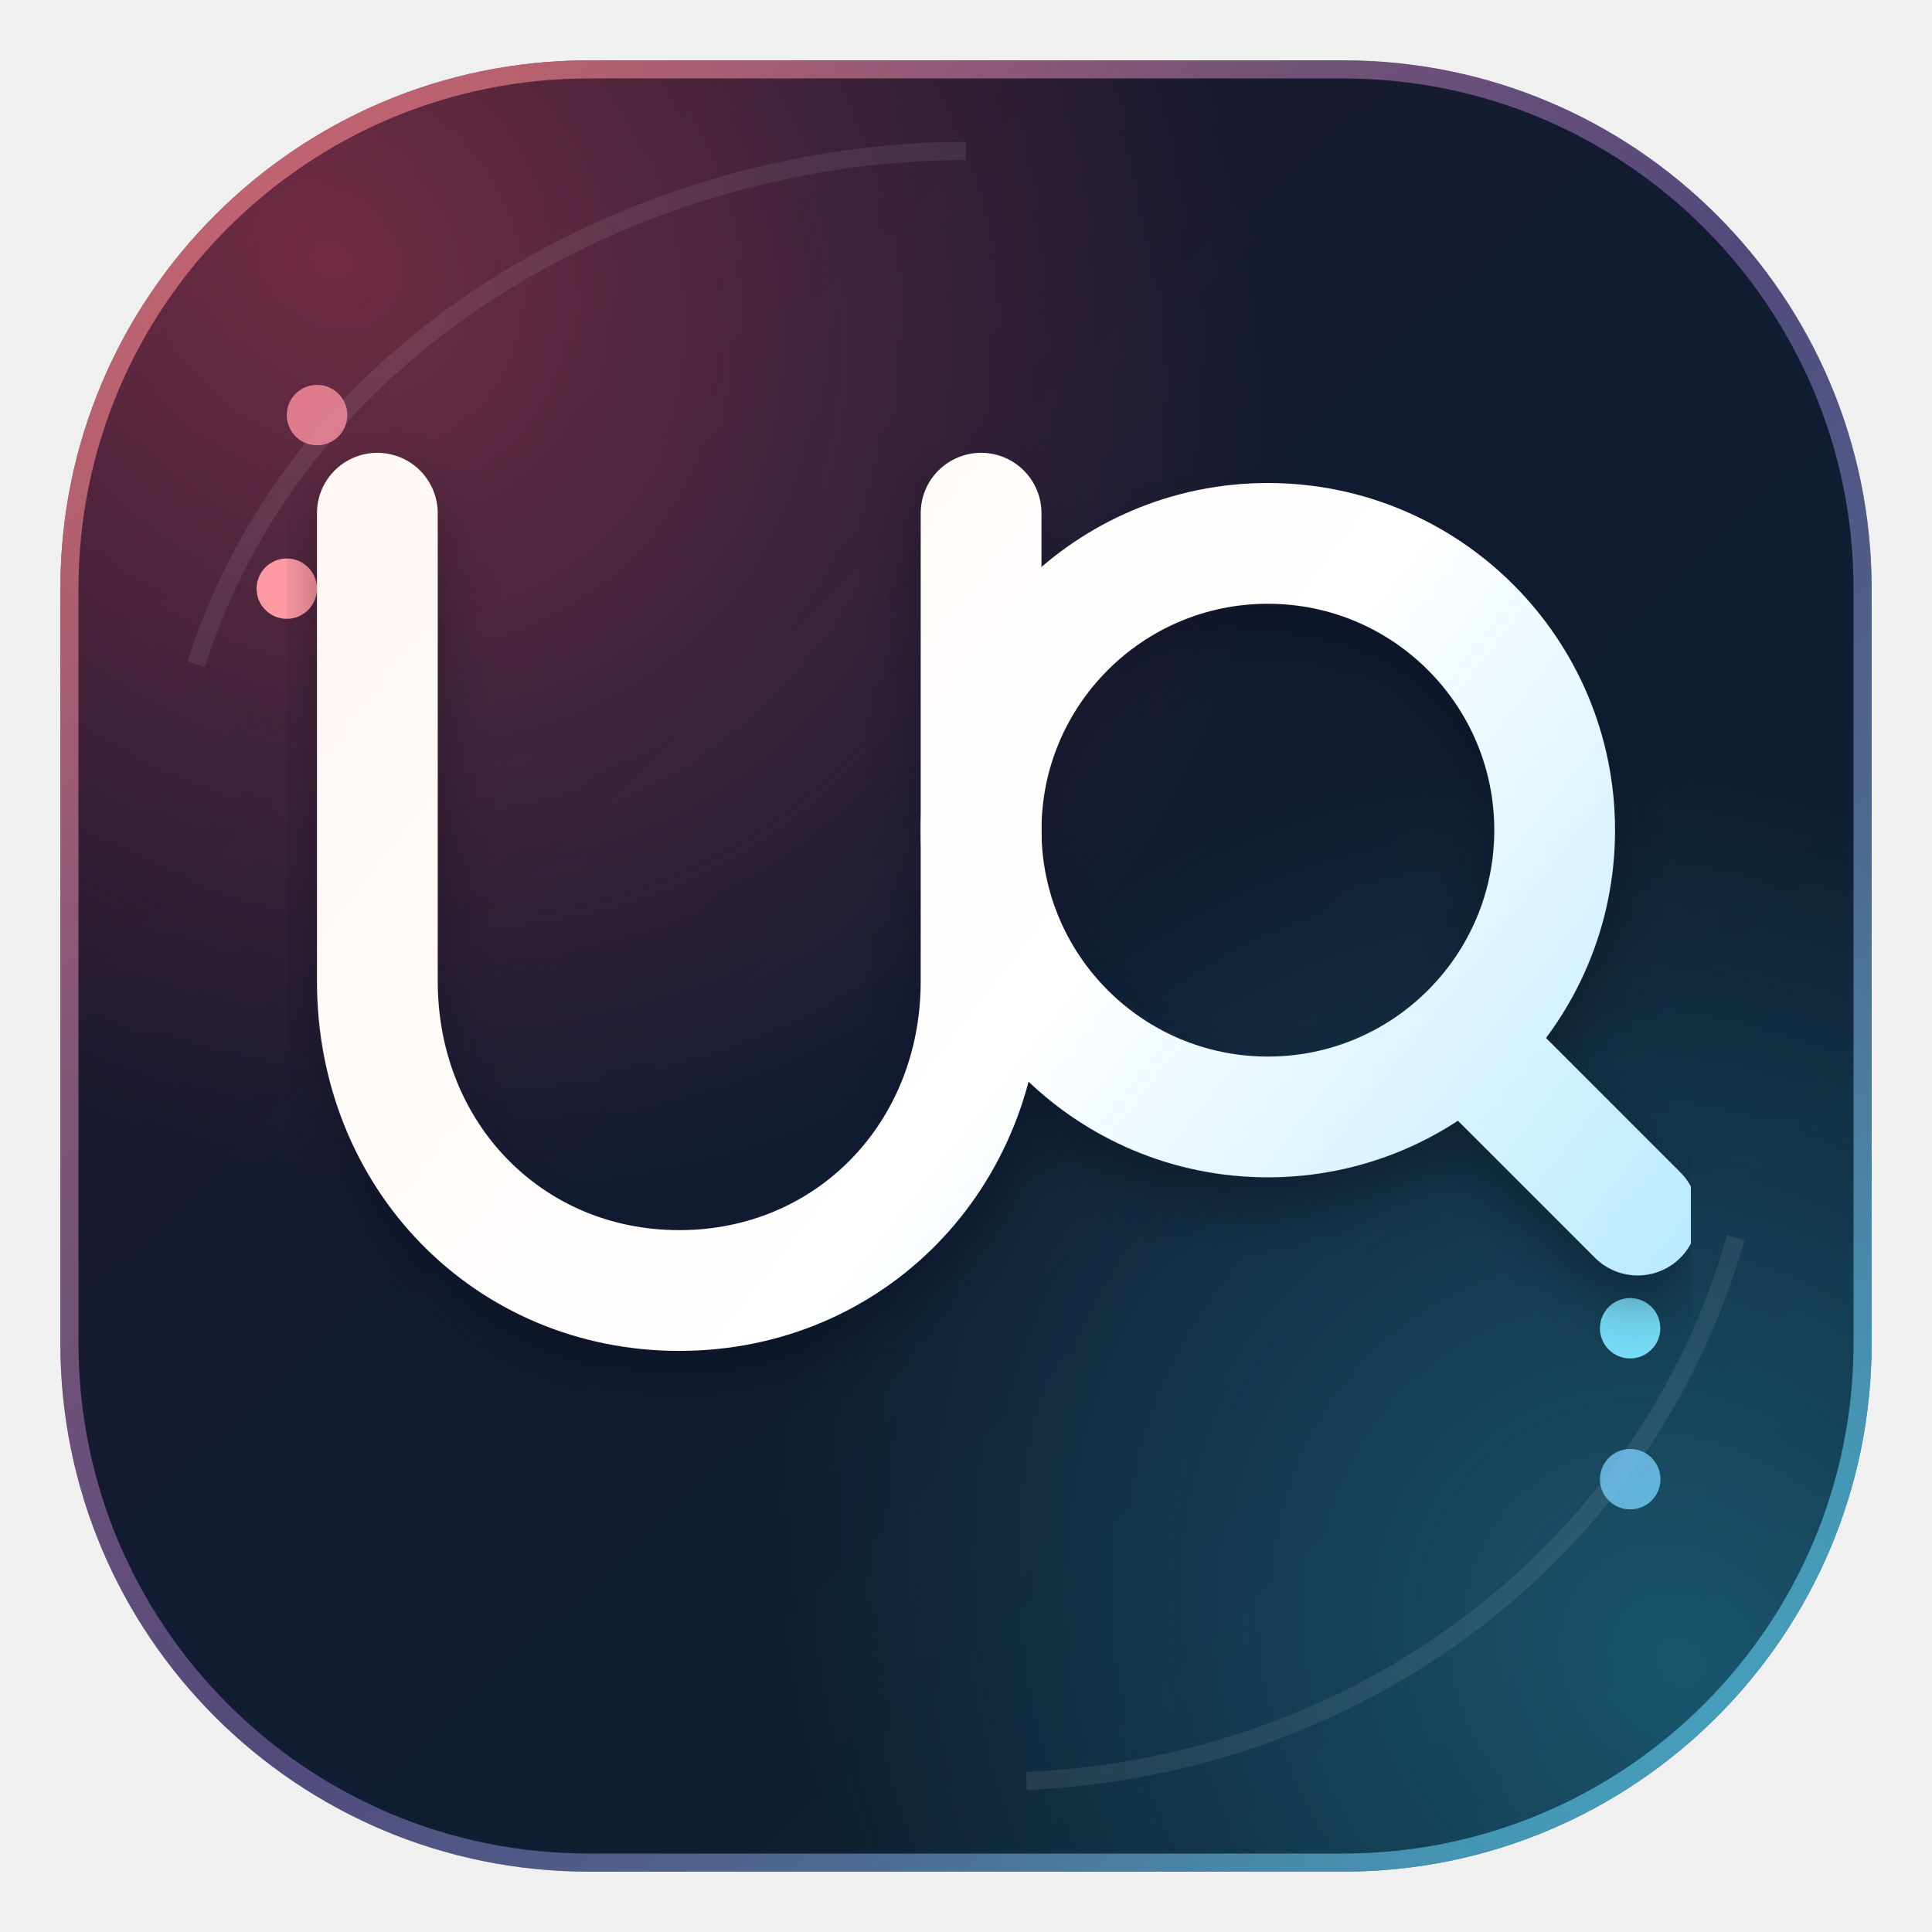
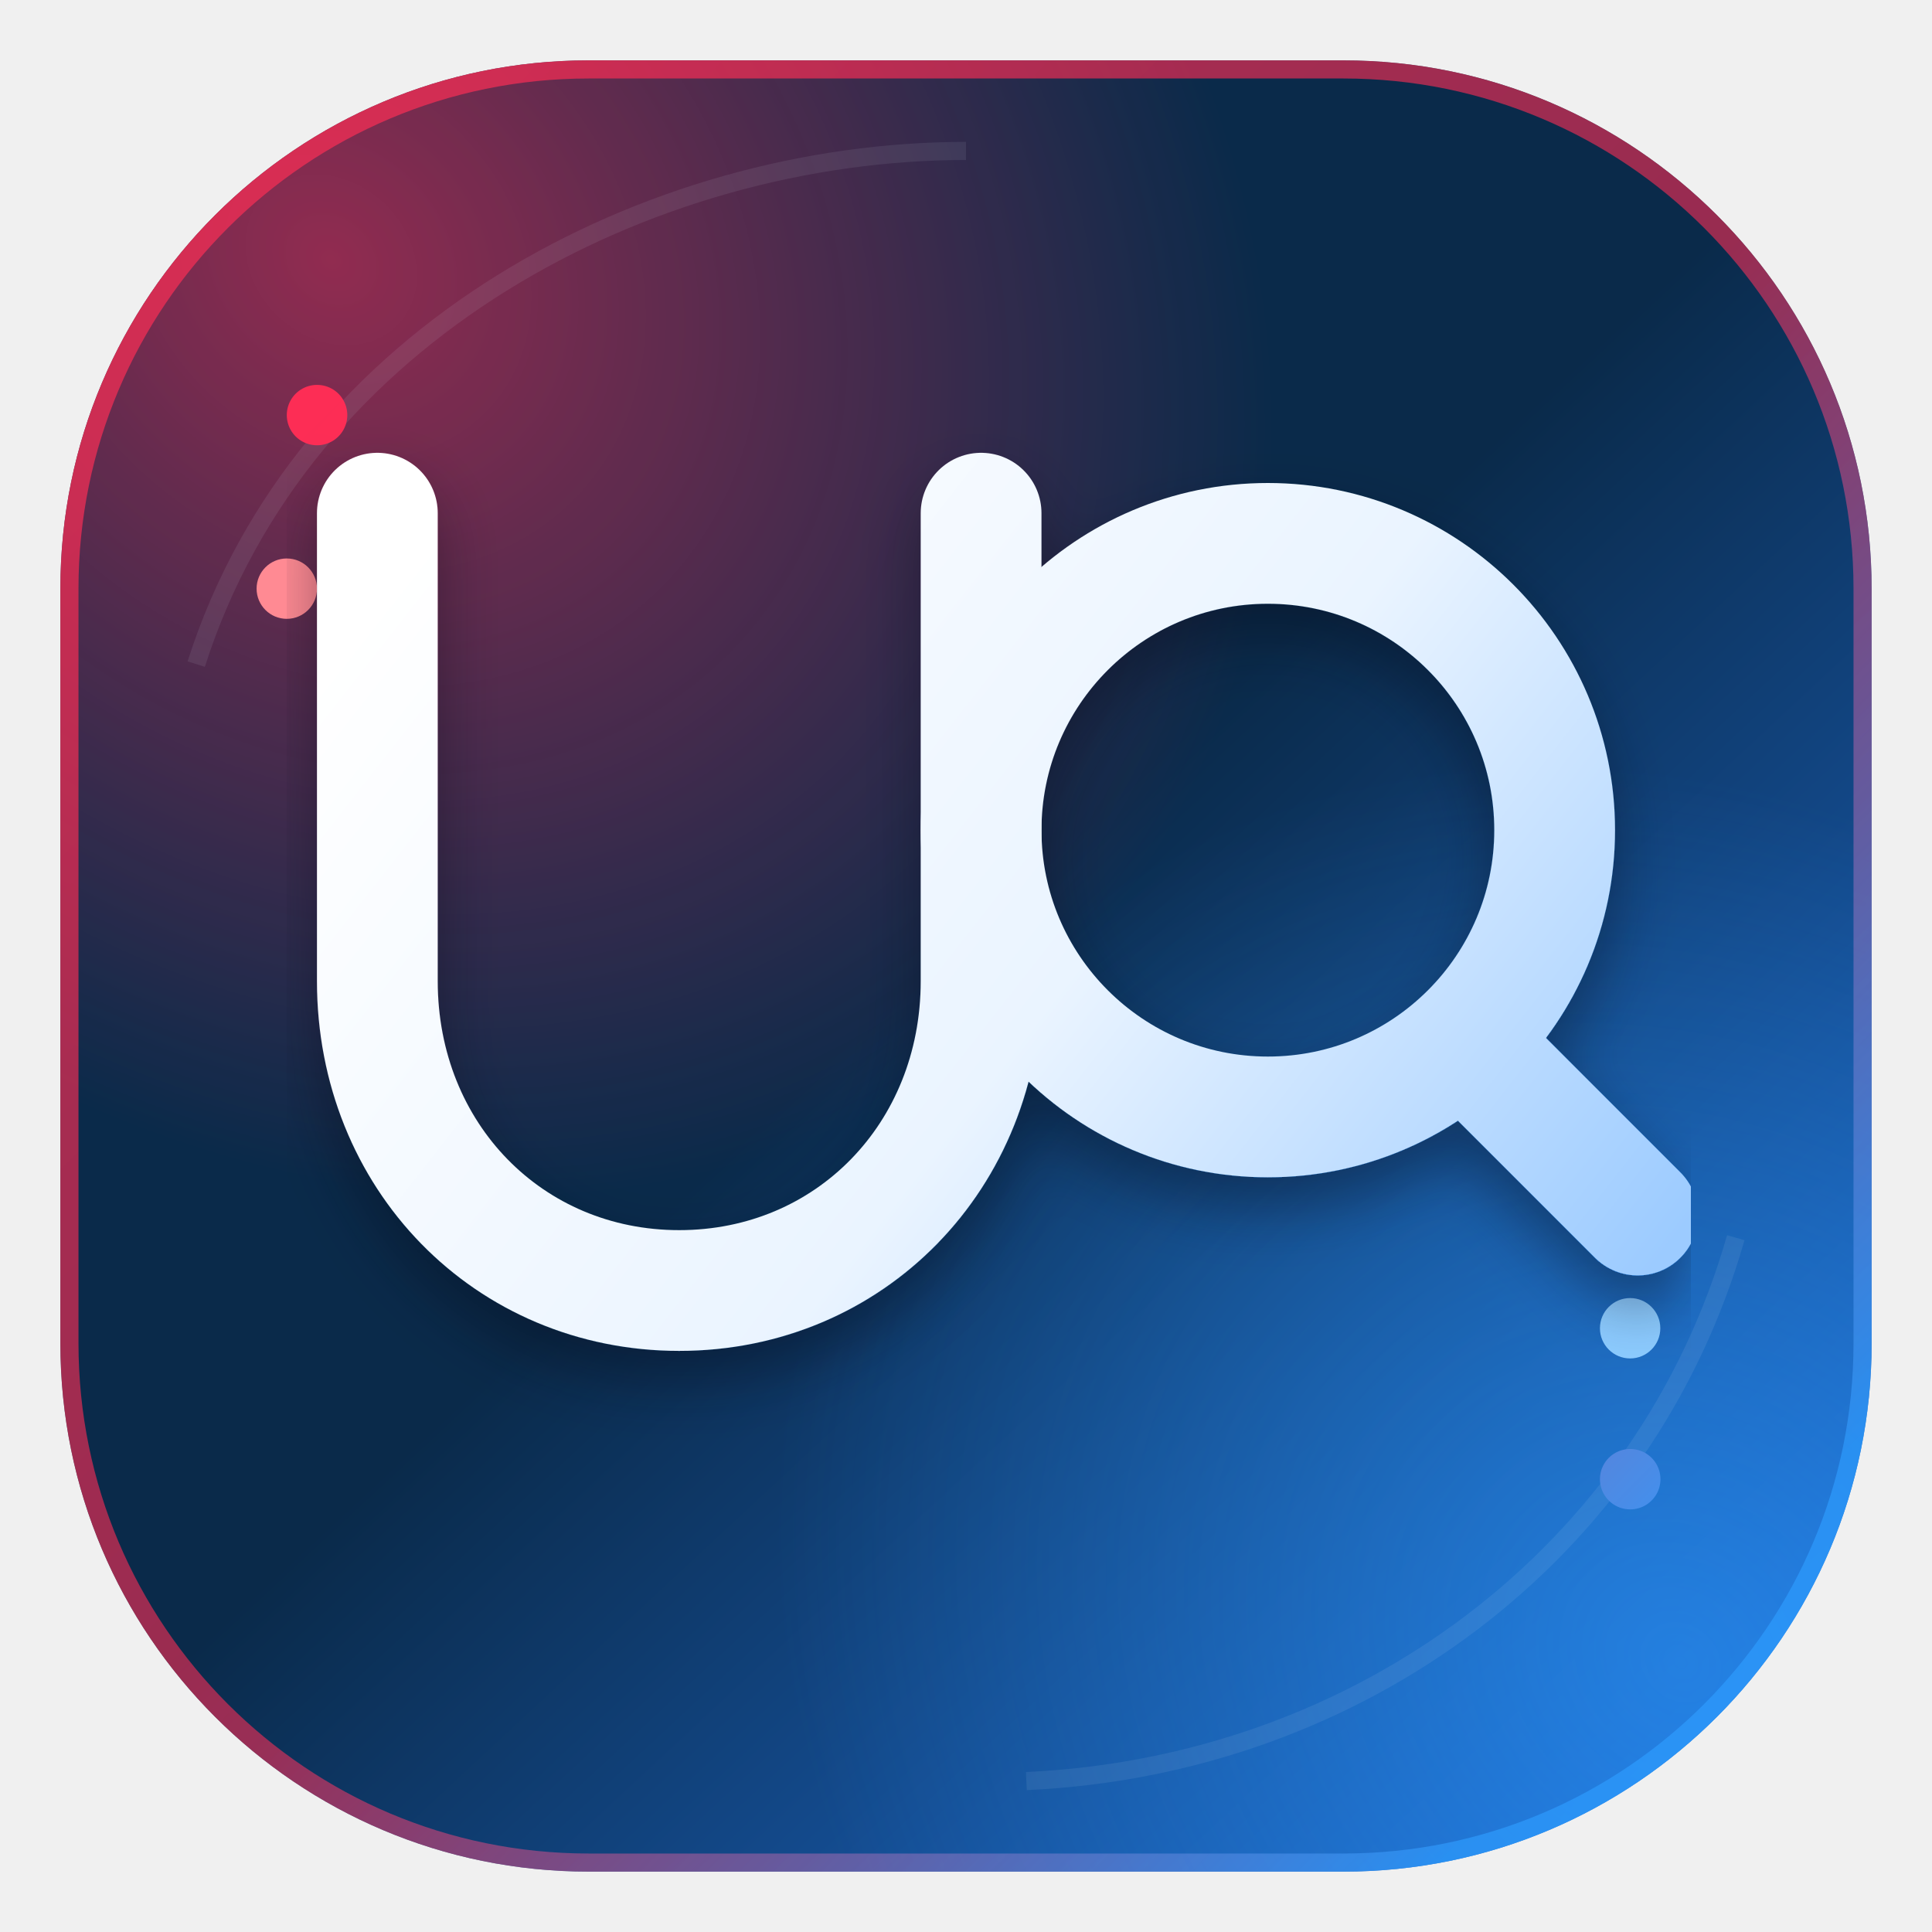
<svg xmlns="http://www.w3.org/2000/svg" viewBox="0 0 128 128" fill="none">
  <defs>
    <linearGradient id="uq-bg" x1="12" y1="8" x2="118" y2="122" gradientUnits="userSpaceOnUse">
-       <stop stop-color="#25172D" />
-       <stop offset=".48" stop-color="#111C32" />
-       <stop offset="1" stop-color="#0B2433" />
+       <stop stop-color="#0A2A4A" />
+       <stop offset=".48" stop-color="#0A2A4A" />
+       <stop offset="1" stop-color="#1E6FD9" />
    </linearGradient>
    <linearGradient id="uq-mark" x1="30" y1="33" x2="104" y2="91" gradientUnits="userSpaceOnUse">
-       <stop stop-color="#FFF8F4" />
-       <stop offset=".55" stop-color="#FFF" />
-       <stop offset="1" stop-color="#BCEBFF" />
+       <stop stop-color="#FFFFFF" />
+       <stop offset=".55" stop-color="#EAF4FF" />
+       <stop offset="1" stop-color="#9CCBFF" />
    </linearGradient>
    <linearGradient id="uq-edge" x1="20" y1="18" x2="111" y2="108" gradientUnits="userSpaceOnUse">
-       <stop stop-color="#FF8C93" stop-opacity=".85" />
-       <stop offset=".52" stop-color="#C89CFF" stop-opacity=".52" />
-       <stop offset="1" stop-color="#6DDCFF" stop-opacity=".8" />
+       <stop stop-color="#FF2D55" stop-opacity="1" />
+       <stop offset=".52" stop-color="#FF2D55" stop-opacity=".85" />
+       <stop offset="1" stop-color="#2D9CFF" stop-opacity="1" />
    </linearGradient>
    <radialGradient id="uq-glow-warm" cx="0" cy="0" r="1" gradientTransform="matrix(49 47 -39 41 22 17)" gradientUnits="userSpaceOnUse">
-       <stop stop-color="#F04E68" stop-opacity=".38" />
-       <stop offset="1" stop-color="#F04E68" stop-opacity="0" />
+       <stop stop-color="#FF2D55" stop-opacity=".55" />
+       <stop offset="1" stop-color="#FF2D55" stop-opacity="0" />
    </radialGradient>
    <radialGradient id="uq-glow-cool" cx="0" cy="0" r="1" gradientTransform="matrix(47 43 -37 41 111 110)" gradientUnits="userSpaceOnUse">
-       <stop stop-color="#35BFE8" stop-opacity=".32" />
-       <stop offset="1" stop-color="#35BFE8" stop-opacity="0" />
+       <stop stop-color="#2D9CFF" stop-opacity=".5" />
+       <stop offset="1" stop-color="#2D9CFF" stop-opacity="0" />
    </radialGradient>
    <filter id="uq-mark-shadow" x="19" y="23" width="93" height="81" color-interpolation-filters="sRGB" filterUnits="userSpaceOnUse">
      <feFlood flood-opacity="0" result="BackgroundImageFix" />
      <feColorMatrix in="SourceAlpha" result="hardAlpha" values="0 0 0 0 0 0 0 0 0 0 0 0 0 0 0 0 0 0 127 0" />
      <feOffset dy="2" />
      <feGaussianBlur stdDeviation="2" />
      <feComposite in2="hardAlpha" operator="out" />
      <feColorMatrix values="0 0 0 0 0.02 0 0 0 0 0.03 0 0 0 0 0.08 0 0 0 0.38 0" />
      <feBlend in2="BackgroundImageFix" result="effect1_dropShadow" />
      <feBlend in="SourceGraphic" in2="effect1_dropShadow" result="shape" />
    </filter>
    <clipPath id="uq-clip">
      <rect x="4" y="4" width="120" height="120" rx="35" />
    </clipPath>
  </defs>
  <g clip-path="url(#uq-clip)">
    <rect x="4" y="4" width="120" height="120" rx="35" fill="url(#uq-bg)" />
    <rect x="4" y="4" width="120" height="120" fill="url(#uq-glow-warm)" />
    <rect x="4" y="4" width="120" height="120" fill="url(#uq-glow-cool)" />
-     <path d="M13 44C20 22 43 10 64 10" stroke="#FFF" stroke-opacity=".08" stroke-width="1.2" />
-     <path d="M115 82c-6 21-25 35-47 36" stroke="#FFF" stroke-opacity=".08" stroke-width="1.2" />
-     <circle cx="19" cy="39" r="2" fill="#FF9AA3" />
-     <circle cx="108" cy="88" r="2" fill="#78DDF8" />
+     <path d="M13 44C20 22 43 10 64 10" stroke="#EAF4FF" stroke-opacity=".08" stroke-width="1.2" />
+     <path d="M115 82c-6 21-25 35-47 36" stroke="#EAF4FF" stroke-opacity=".08" stroke-width="1.2" />
+     <circle cx="19" cy="39" r="2" fill="#FF8A93" />
+     <circle cx="108" cy="88" r="2" fill="#8CCBFF" />
    <g filter="url(#uq-mark-shadow)" stroke="url(#uq-mark)" stroke-linecap="round" stroke-linejoin="round">
      <path d="M25 34v31c0 11.6 8.7 20.5 20 20.5S65 76.6 65 65V34" stroke-width="8" />
      <circle cx="84" cy="55" r="19" stroke-width="8" />
      <path d="m97.5 69.5 11 11" stroke-width="8" />
    </g>
    <path d="M21 27.5h.01M108 98h.01" stroke="url(#uq-edge)" stroke-linecap="round" stroke-width="4" />
  </g>
  <rect x="4.6" y="4.6" width="118.8" height="118.8" rx="34.4" stroke="url(#uq-edge)" stroke-opacity=".68" stroke-width="1.2" />
</svg>
